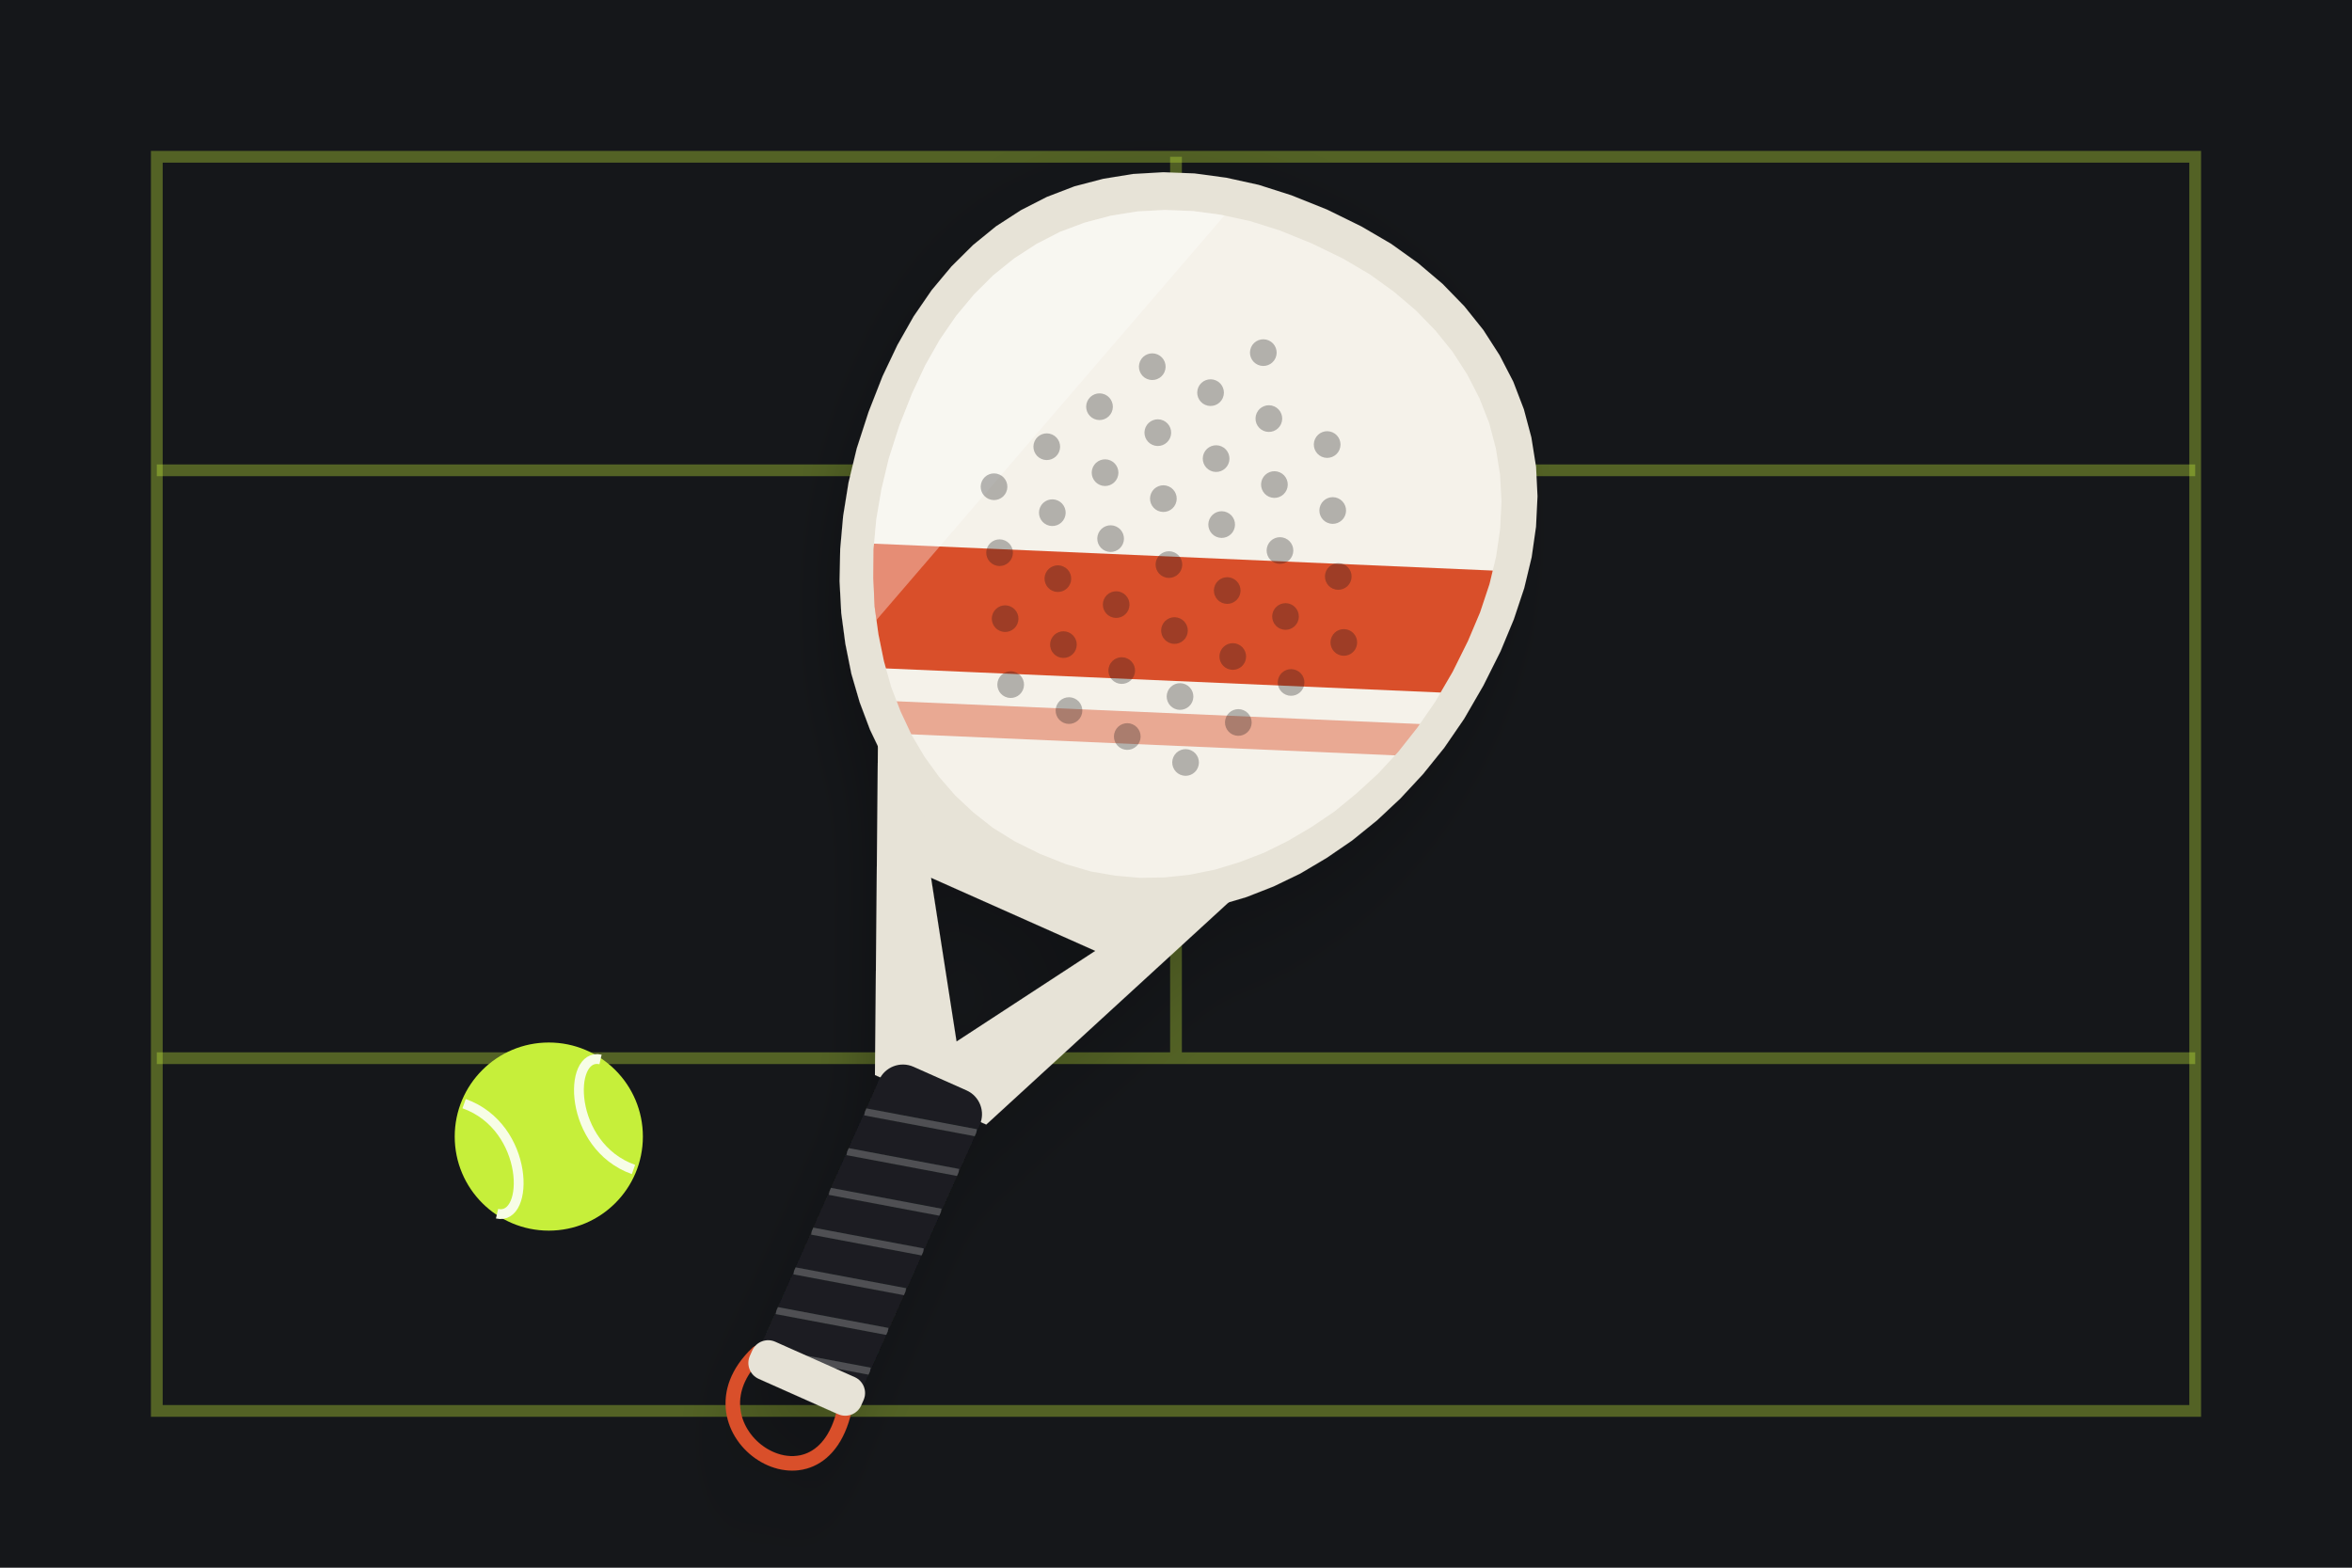
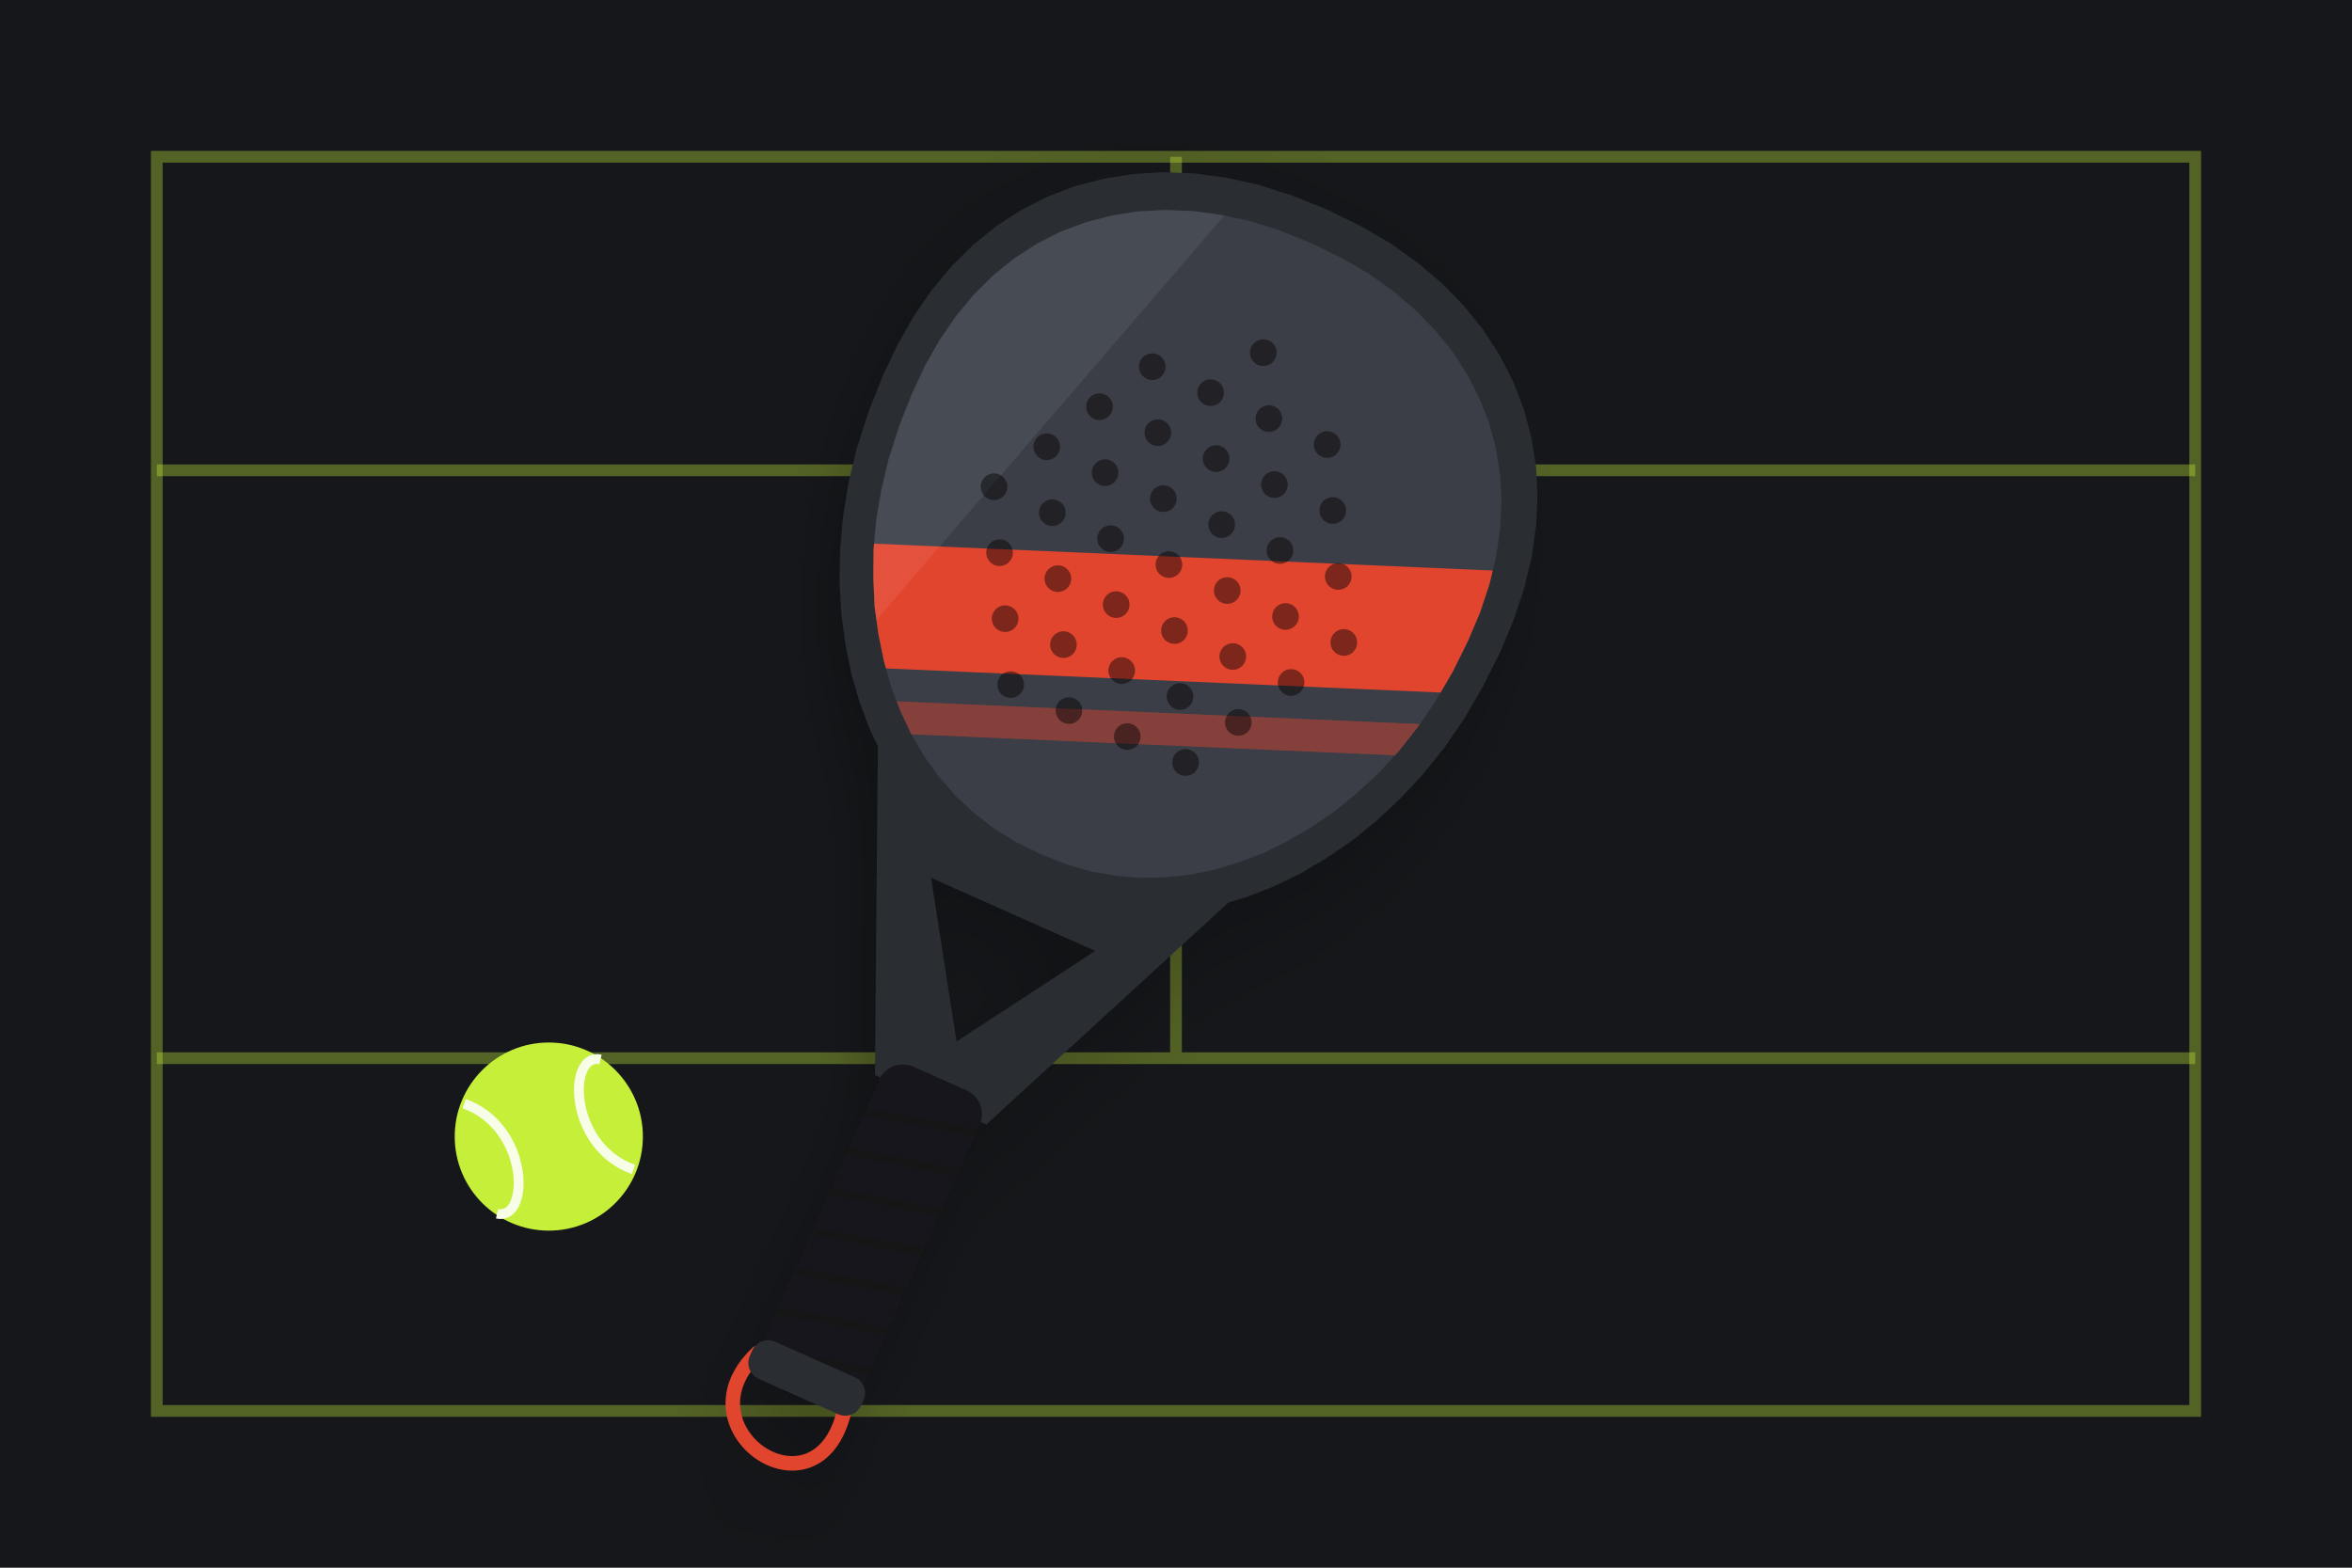
<svg xmlns="http://www.w3.org/2000/svg" viewBox="0 0 600 400">
  <defs>
    <filter id="shadow" x="-30%" y="-20%" width="160%" height="150%">
      <feDropShadow dx="0" dy="14" stdDeviation="14" flood-color="#15171a" flood-opacity=".2" />
    </filter>
    <clipPath id="a-face">
      <path d="M104.4 0 L103.1 11.9 L101.1 22.6 L98.5 32.8 L95.2 42.5 L91.2 51.7 L86.8 60.5 L81.7 68.7 L76.2 76.4 L70.3 83.5 L63.9 89.9 L57.2 95.7 L50 100.8 L42.6 105.1 L34.9 108.7 L26.8 111.5 L18.5 113.6 L9.7 114.8 L0 115.2 L-9.7 114.8 L-18.5 113.6 L-26.8 111.5 L-34.9 108.7 L-42.6 105.1 L-50 100.8 L-57.2 95.7 L-63.9 89.9 L-70.3 83.5 L-76.2 76.4 L-81.7 68.7 L-86.8 60.5 L-91.2 51.7 L-95.2 42.5 L-98.5 32.8 L-101.1 22.6 L-103.1 11.9 L-104.4 0 L-104.9 -11.9 L-104.7 -22.6 L-103.7 -32.8 L-101.9 -42.5 L-99.3 -51.7 L-95.9 -60.5 L-91.7 -68.7 L-86.7 -76.4 L-81 -83.5 L-74.5 -89.9 L-67.3 -95.7 L-59.5 -100.8 L-51.1 -105.1 L-42.1 -108.7 L-32.6 -111.5 L-22.5 -113.6 L-11.9 -114.8 L0 -115.2 L11.9 -114.8 L22.5 -113.6 L32.6 -111.5 L42.1 -108.7 L51.1 -105.1 L59.5 -100.8 L67.3 -95.7 L74.5 -89.9 L81 -83.5 L86.7 -76.4 L91.7 -68.7 L95.9 -60.5 L99.3 -51.7 L101.9 -42.5 L103.7 -32.8 L104.7 -22.6 L104.9 -11.9 Z" />
    </clipPath>
    <clipPath id="a-grip">
      <rect x="-19" y="200" width="38" height="112" rx="9" />
    </clipPath>
  </defs>
  <rect width="600" height="400" fill="#15171a" />
  <g fill="none" stroke="rgba(198,239,58,.35)" stroke-width="3">
    <path d="M40 270 H560 M300 40 V270 M40 120 H560" />
    <rect x="40" y="40" width="520" height="320" />
  </g>
  <g transform="translate(300 140) rotate(24) scale(0.74)" filter="url(#shadow)">
    <g>
-       <path d="M-19 312 C -34 348, 26 358, 16 316" fill="none" stroke="#d9502b" stroke-width="5" stroke-linecap="round" />
-       <path fill-rule="evenodd" fill="#e7e3d7" d="M-74 86 L74 86 L21 208 L-21 208 Z M-31 138 L31 138 L0 186 Z" />
-       <rect x="-19" y="200" width="38" height="118" rx="9" fill="#1d1f23" />
-       <g stroke="rgba(255,255,255,.22)" stroke-width="2.5" clip-path="url(#a-grip)">
+       <path d="M-19 312 C -34 348, 26 358, 16 316" fill="none" stroke="#e2452f" stroke-width="5" stroke-linecap="round" />
+       <path fill-rule="evenodd" fill="#2a2d33" d="M-74 86 L74 86 L21 208 L-21 208 Z M-31 138 L31 138 L0 186 Z" />
+       <rect x="-19" y="200" width="38" height="118" rx="9" fill="#15171a" />
+       <g stroke="rgba(0,0,0,.16)" stroke-width="2.5" clip-path="url(#a-grip)">
        <path d="M-19 221 L19 212" />
        <path d="M-19 236 L19 227" />
        <path d="M-19 251 L19 242" />
        <path d="M-19 266 L19 257" />
        <path d="M-19 281 L19 272" />
        <path d="M-19 296 L19 287" />
        <path d="M-19 311 L19 302" />
      </g>
-       <rect x="-21" y="306" width="42" height="14" rx="6" fill="#e7e3d7" />
-       <path d="M116 0 L114.6 13.2 L112.4 25.1 L109.4 36.4 L105.7 47.2 L101.4 57.4 L96.4 67.2 L90.8 76.3 L84.7 84.9 L78.1 92.7 L71 99.9 L63.5 106.3 L55.6 112 L47.3 116.8 L38.7 120.8 L29.8 123.9 L20.5 126.2 L10.8 127.5 L0 128 L-10.8 127.5 L-20.5 126.2 L-29.8 123.9 L-38.7 120.8 L-47.3 116.8 L-55.6 112 L-63.5 106.3 L-71 99.9 L-78.1 92.7 L-84.7 84.9 L-90.8 76.3 L-96.4 67.2 L-101.4 57.4 L-105.7 47.2 L-109.4 36.4 L-112.4 25.1 L-114.6 13.2 L-116 0 L-116.6 -13.2 L-116.3 -25.1 L-115.2 -36.4 L-113.2 -47.2 L-110.3 -57.4 L-106.5 -67.2 L-101.9 -76.3 L-96.3 -84.9 L-90 -92.7 L-82.8 -99.9 L-74.8 -106.3 L-66.1 -112 L-56.8 -116.8 L-46.8 -120.8 L-36.2 -123.9 L-25 -126.2 L-13.2 -127.5 L0 -128 L13.2 -127.5 L25 -126.2 L36.2 -123.9 L46.8 -120.8 L56.8 -116.8 L66.1 -112 L74.8 -106.3 L82.8 -99.9 L90 -92.7 L96.3 -84.9 L101.9 -76.3 L106.5 -67.2 L110.3 -57.4 L113.2 -47.2 L115.2 -36.4 L116.3 -25.1 L116.6 -13.2 Z" fill="#e7e3d7" />
-       <path d="M104.4 0 L103.1 11.9 L101.1 22.6 L98.5 32.8 L95.2 42.5 L91.2 51.7 L86.8 60.5 L81.7 68.7 L76.2 76.4 L70.3 83.5 L63.9 89.9 L57.2 95.7 L50 100.8 L42.6 105.1 L34.9 108.7 L26.8 111.5 L18.5 113.6 L9.7 114.8 L0 115.2 L-9.7 114.8 L-18.5 113.6 L-26.8 111.5 L-34.9 108.7 L-42.6 105.1 L-50 100.8 L-57.2 95.7 L-63.9 89.9 L-70.3 83.5 L-76.2 76.4 L-81.7 68.7 L-86.8 60.5 L-91.2 51.7 L-95.2 42.5 L-98.5 32.8 L-101.1 22.6 L-103.1 11.9 L-104.4 0 L-104.9 -11.9 L-104.7 -22.6 L-103.7 -32.8 L-101.9 -42.5 L-99.3 -51.7 L-95.9 -60.5 L-91.7 -68.7 L-86.7 -76.4 L-81 -83.5 L-74.5 -89.9 L-67.3 -95.7 L-59.5 -100.8 L-51.1 -105.1 L-42.1 -108.7 L-32.6 -111.5 L-22.5 -113.6 L-11.9 -114.8 L0 -115.2 L11.9 -114.8 L22.5 -113.6 L32.6 -111.5 L42.1 -108.7 L51.1 -105.1 L59.5 -100.8 L67.3 -95.7 L74.5 -89.9 L81 -83.5 L86.7 -76.4 L91.7 -68.7 L95.9 -60.5 L99.3 -51.7 L101.9 -42.5 L103.7 -32.8 L104.7 -22.6 L104.9 -11.9 Z" fill="#f5f2ea" />
+       <rect x="-21" y="306" width="42" height="14" rx="6" fill="#2a2d33" />
+       <path d="M116 0 L114.6 13.2 L112.4 25.1 L109.4 36.4 L105.7 47.2 L101.4 57.4 L96.4 67.2 L90.8 76.3 L84.7 84.9 L78.1 92.7 L71 99.9 L63.5 106.3 L55.6 112 L47.3 116.8 L38.7 120.8 L29.8 123.9 L20.5 126.2 L10.8 127.5 L0 128 L-10.8 127.5 L-20.5 126.2 L-29.8 123.9 L-38.7 120.8 L-47.3 116.8 L-55.6 112 L-63.5 106.3 L-71 99.9 L-78.1 92.7 L-84.7 84.9 L-90.8 76.3 L-96.4 67.2 L-101.4 57.4 L-105.7 47.2 L-109.4 36.4 L-112.4 25.1 L-114.6 13.2 L-116 0 L-116.6 -13.2 L-116.3 -25.1 L-115.2 -36.4 L-113.2 -47.2 L-110.3 -57.4 L-106.5 -67.2 L-101.9 -76.3 L-96.3 -84.9 L-90 -92.7 L-82.8 -99.9 L-74.8 -106.3 L-66.1 -112 L-56.8 -116.8 L-46.8 -120.8 L-36.2 -123.9 L-25 -126.2 L-13.2 -127.5 L0 -128 L13.2 -127.5 L25 -126.2 L36.2 -123.9 L46.8 -120.8 L56.8 -116.8 L66.1 -112 L74.8 -106.3 L82.8 -99.9 L90 -92.7 L96.3 -84.9 L101.9 -76.3 L106.5 -67.2 L110.3 -57.4 L113.2 -47.2 L115.2 -36.4 L116.3 -25.1 L116.6 -13.2 Z" fill="#2a2d33" />
+       <path d="M104.4 0 L103.1 11.9 L101.1 22.6 L98.5 32.8 L95.2 42.5 L91.2 51.7 L86.8 60.5 L81.7 68.7 L76.2 76.4 L70.3 83.5 L63.9 89.9 L57.2 95.7 L50 100.8 L42.6 105.1 L34.9 108.7 L26.8 111.5 L18.5 113.6 L9.7 114.8 L0 115.2 L-9.7 114.8 L-18.5 113.6 L-26.8 111.5 L-34.9 108.7 L-42.6 105.1 L-50 100.8 L-57.2 95.7 L-63.9 89.9 L-70.3 83.5 L-76.2 76.4 L-81.7 68.7 L-86.8 60.5 L-91.2 51.7 L-95.2 42.5 L-98.5 32.8 L-101.1 22.6 L-103.1 11.9 L-104.4 0 L-104.9 -11.9 L-104.7 -22.6 L-103.7 -32.8 L-101.9 -42.5 L-99.3 -51.7 L-95.9 -60.5 L-91.7 -68.7 L-86.7 -76.4 L-81 -83.5 L-74.5 -89.9 L-67.3 -95.7 L-59.5 -100.8 L-51.1 -105.1 L-42.1 -108.7 L-32.6 -111.5 L-22.5 -113.6 L-11.9 -114.8 L0 -115.2 L11.9 -114.8 L22.5 -113.6 L32.6 -111.5 L42.1 -108.7 L51.1 -105.1 L59.5 -100.8 L67.3 -95.7 L74.5 -89.9 L81 -83.5 L86.7 -76.4 L91.7 -68.7 L95.9 -60.5 L99.3 -51.7 L101.9 -42.5 L103.7 -32.8 L104.7 -22.6 L104.9 -11.9 Z" fill="#3a3e46" />
      <g clip-path="url(#a-face)">
-         <path d="M-170 70 L170 -64 L170 -18 L-170 116 Z" fill="#d9502b" />
-         <path d="M-170 128 L170 -6 L170 6 L-170 140 Z" fill="#d9502b" opacity=".45" />
-         <path d="M-150 -150 L-20 -150 L-110 150 L-150 150 Z" fill="#fff" opacity="0.35" />
+         <path d="M-170 70 L170 -64 L170 -18 L-170 116 Z" fill="#e2452f" />
+         <path d="M-170 128 L170 -6 L170 6 L-170 140 Z" fill="#e2452f" opacity=".45" />
+         <path d="M-150 -150 L-20 -150 L-110 150 L-150 150 Z" fill="#fff" opacity="0.07" />
      </g>
-       <g fill="rgba(21,23,26,.3)">
+       <g fill="rgba(0,0,0,.45)">
        <circle cx="0" cy="-74" r="4.6" />
        <circle cx="-33" cy="-54" r="4.6" />
        <circle cx="-11" cy="-54" r="4.6" />
        <circle cx="11" cy="-54" r="4.6" />
        <circle cx="33" cy="-54" r="4.6" />
        <circle cx="-44" cy="-34" r="4.6" />
        <circle cx="-22" cy="-34" r="4.6" />
        <circle cx="0" cy="-34" r="4.6" />
        <circle cx="22" cy="-34" r="4.6" />
        <circle cx="44" cy="-34" r="4.6" />
        <circle cx="-55" cy="-14" r="4.6" />
        <circle cx="-33" cy="-14" r="4.6" />
        <circle cx="-11" cy="-14" r="4.6" />
        <circle cx="11" cy="-14" r="4.6" />
        <circle cx="33" cy="-14" r="4.6" />
        <circle cx="55" cy="-14" r="4.6" />
        <circle cx="-66" cy="6" r="4.6" />
        <circle cx="-44" cy="6" r="4.6" />
        <circle cx="-22" cy="6" r="4.6" />
        <circle cx="0" cy="6" r="4.6" />
        <circle cx="22" cy="6" r="4.6" />
        <circle cx="44" cy="6" r="4.6" />
        <circle cx="66" cy="6" r="4.6" />
        <circle cx="-55" cy="26" r="4.6" />
        <circle cx="-33" cy="26" r="4.6" />
        <circle cx="-11" cy="26" r="4.6" />
        <circle cx="11" cy="26" r="4.6" />
        <circle cx="33" cy="26" r="4.6" />
        <circle cx="55" cy="26" r="4.6" />
        <circle cx="-44" cy="46" r="4.6" />
        <circle cx="-22" cy="46" r="4.6" />
        <circle cx="0" cy="46" r="4.6" />
        <circle cx="22" cy="46" r="4.6" />
        <circle cx="44" cy="46" r="4.6" />
        <circle cx="-33" cy="66" r="4.6" />
        <circle cx="-11" cy="66" r="4.6" />
        <circle cx="11" cy="66" r="4.6" />
        <circle cx="33" cy="66" r="4.6" />
      </g>
    </g>
  </g>
  <g transform="translate(140 290)">
    <ellipse cy="25.2" rx="21.6" ry="5.28" fill="#15171a" opacity=".14" />
    <circle r="24" fill="#c6ef3a" />
    <path d="M-21.6 -8.4 C -4.8 -2.4, -4.8 21.6, -13.2 19.68" fill="none" stroke="#f7fde6" stroke-width="2.5" />
    <path d="M21.6 8.4 C 4.8 2.4, 4.8 -21.6, 13.2 -19.68" fill="none" stroke="#f7fde6" stroke-width="2.5" />
  </g>
</svg>
